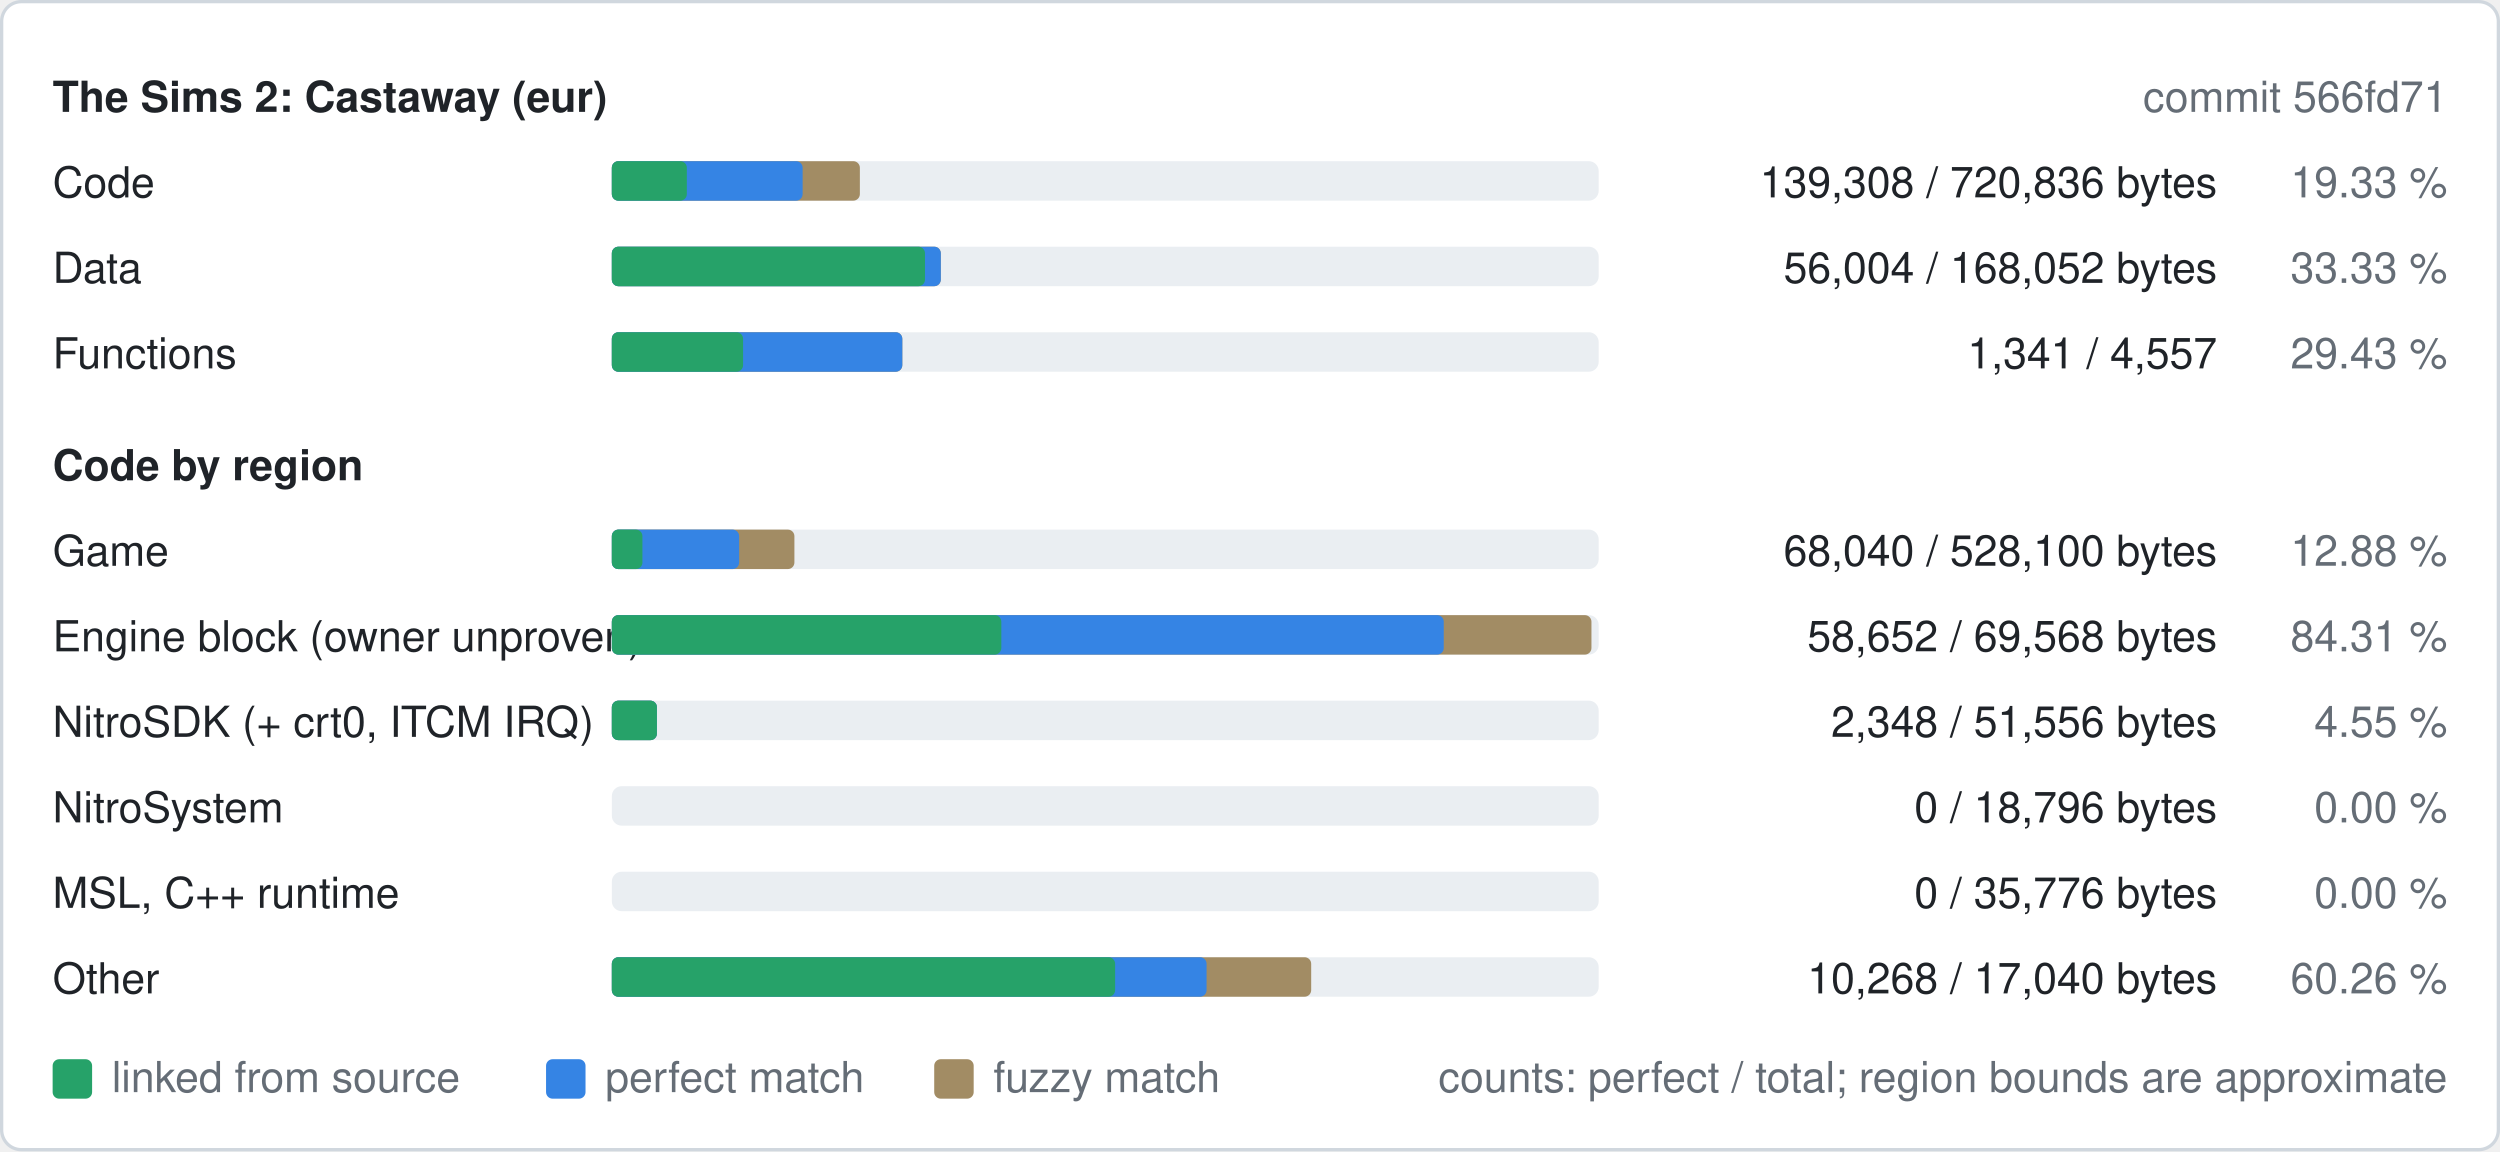
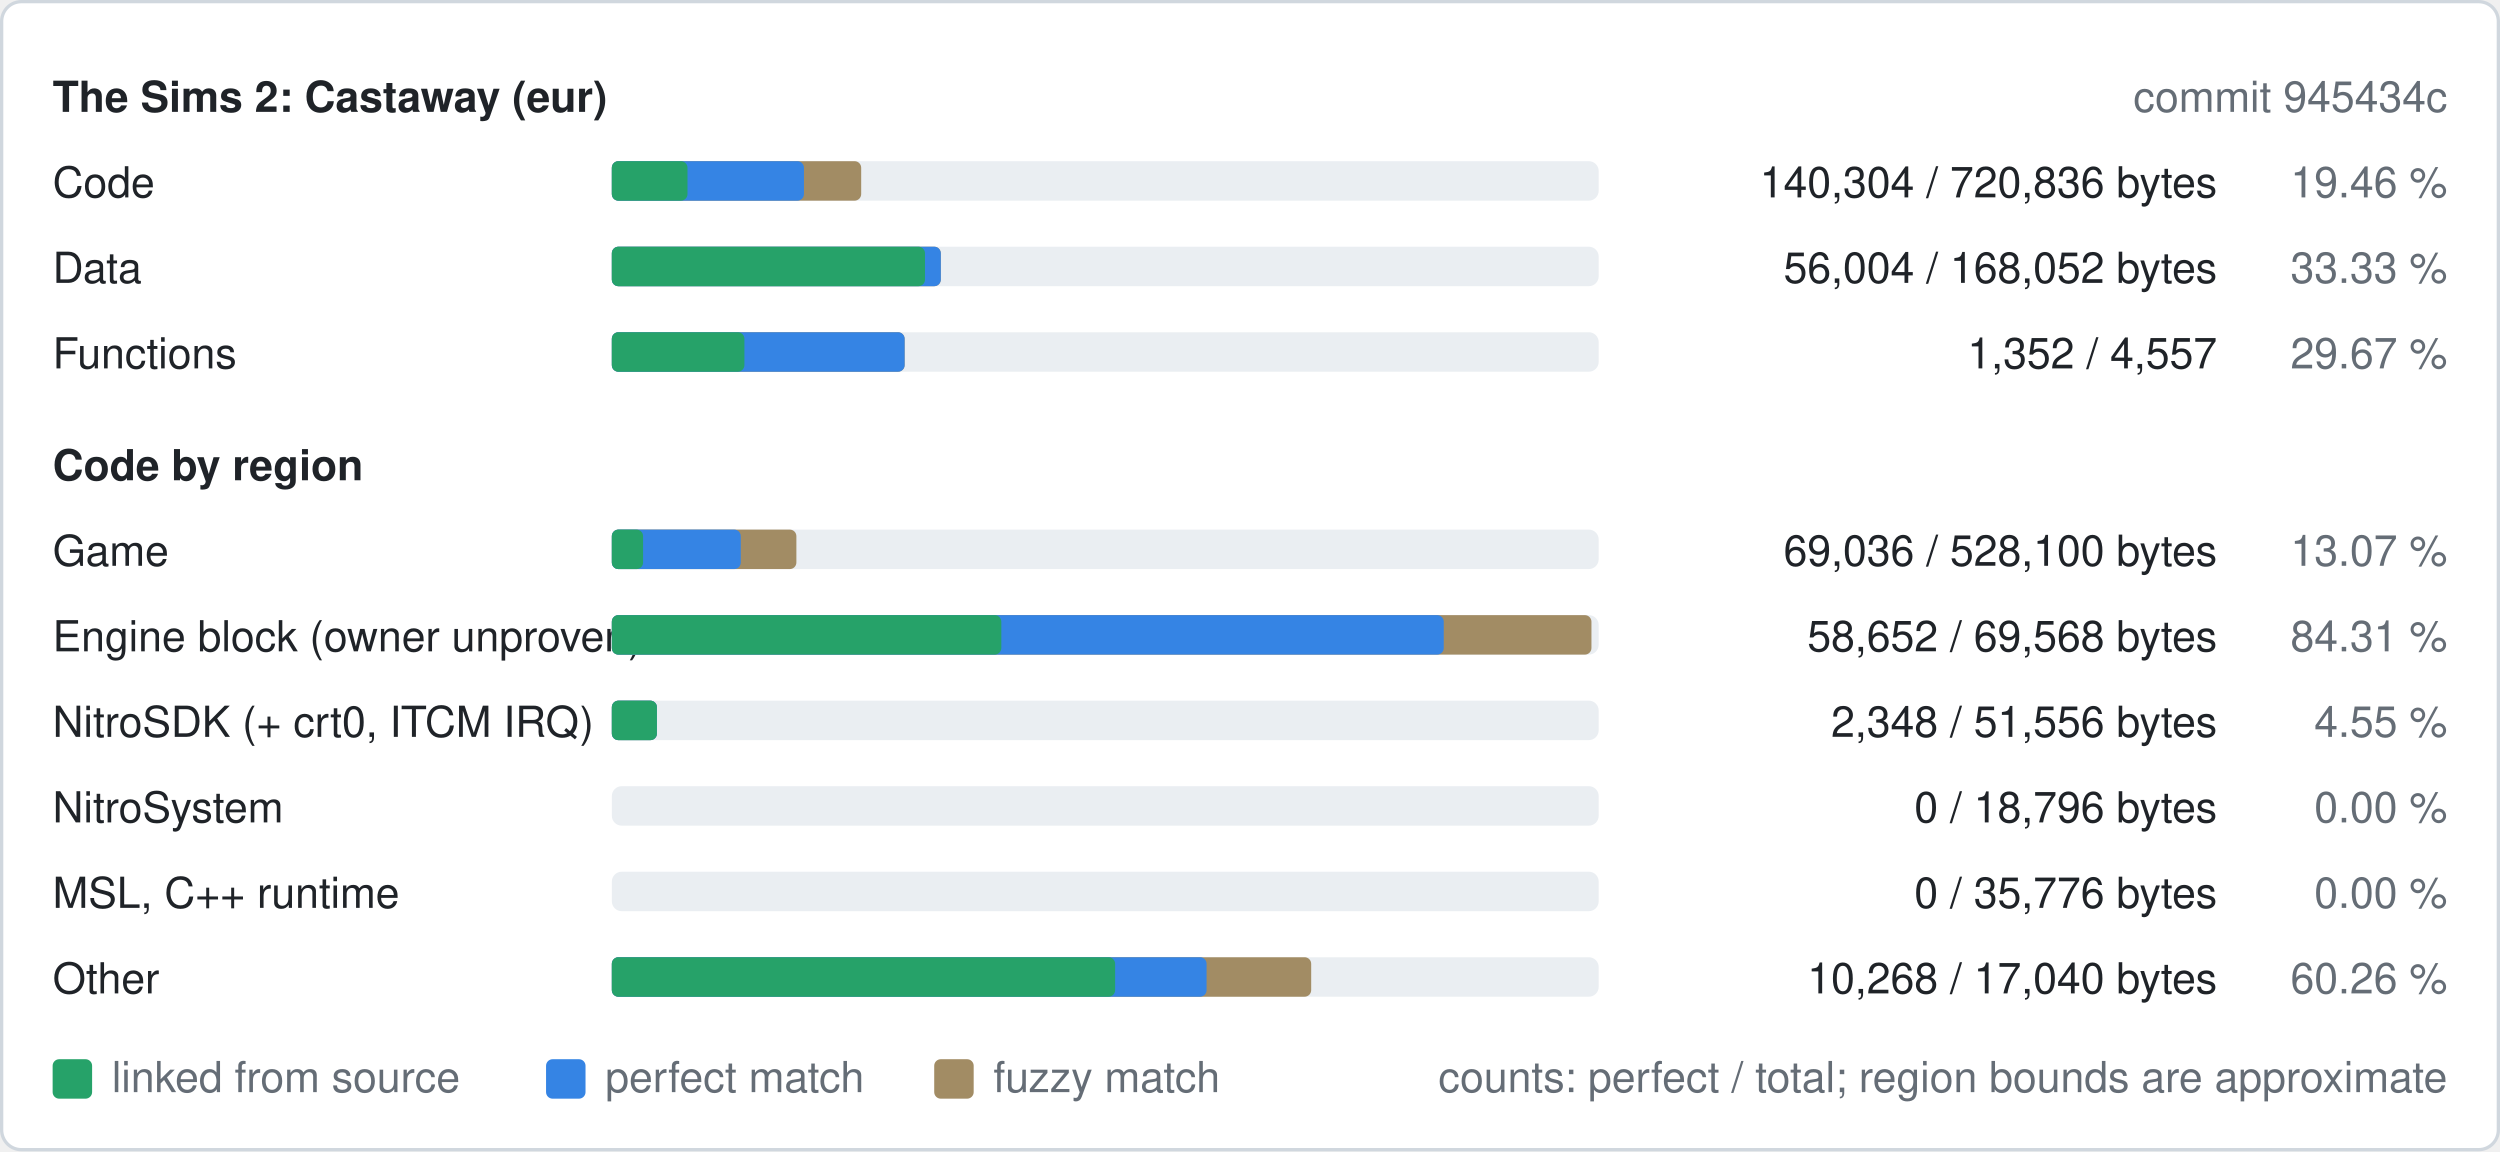
<svg xmlns="http://www.w3.org/2000/svg" width="760" height="350" viewBox="0 0 760 350" role="img" aria-label="Decompilation progress of eur">
  <style>
text{font-family:-apple-system,BlinkMacSystemFont,"Segoe UI",Helvetica,Arial,sans-serif;font-size:13px}
.b{font-weight:600}
.bg{fill:#ffffff;stroke:#d0d7de}.t{fill:#1f2328}.m{fill:#656d76}.track{fill:#eaeef2}.fuzzy{fill:#a28c64}.perfect{fill:#3584e4}.linked{fill:#26a269}
@media (prefers-color-scheme: dark){.bg{fill:#0d1117;stroke:#30363d}.t{fill:#e6edf3}.m{fill:#8d96a0}.track{fill:#21262d}.fuzzy{fill:#a28c64}.perfect{fill:#3584e4}.linked{fill:#2ec27e}}
</style>
  <rect class="bg" x="0.5" y="0.5" width="759" height="349" rx="6" />
  <text class="t b" x="16" y="34">The Sims 2: Castaway (eur)</text>
-   <text class="m" x="744" y="34" text-anchor="end">commit 566fd71</text>
+   <text class="m" x="744" y="34" text-anchor="end">commit 945434c</text>
  <text class="t" x="16" y="60">Code</text>
  <rect class="track" x="186" y="49" width="300" height="12" rx="3" />
-   <rect class="fuzzy" x="186" y="49" width="75.4" height="12" rx="2" />
-   <rect class="perfect" x="186" y="49" width="58.0" height="12" rx="2" />
-   <rect class="linked" x="186" y="49" width="22.8" height="12" rx="2" />
-   <text class="t" x="674" y="60" text-anchor="end">139,308 / 720,836 bytes</text>
-   <text class="m" x="744" y="60" text-anchor="end">19.33 %</text>
+   <rect class="fuzzy" x="186" y="49" width="75.8" height="12" rx="2" />
+   <rect class="perfect" x="186" y="49" width="58.4" height="12" rx="2" />
+   <rect class="linked" x="186" y="49" width="23.0" height="12" rx="2" />
+   <text class="t" x="674" y="60" text-anchor="end">140,304 / 720,836 bytes</text>
+   <text class="m" x="744" y="60" text-anchor="end">19.46 %</text>
  <text class="t" x="16" y="86">Data</text>
  <rect class="track" x="186" y="75" width="300" height="12" rx="3" />
  <rect class="fuzzy" x="186" y="75" width="100.0" height="12" rx="2" />
  <rect class="perfect" x="186" y="75" width="100.0" height="12" rx="2" />
  <rect class="linked" x="186" y="75" width="95.2" height="12" rx="2" />
  <text class="t" x="674" y="86" text-anchor="end">56,004 / 168,052 bytes</text>
  <text class="m" x="744" y="86" text-anchor="end">33.33 %</text>
  <text class="t" x="16" y="112">Functions</text>
  <rect class="track" x="186" y="101" width="300" height="12" rx="3" />
-   <rect class="fuzzy" x="186" y="101" width="88.3" height="12" rx="2" />
-   <rect class="perfect" x="186" y="101" width="88.3" height="12" rx="2" />
-   <rect class="linked" x="186" y="101" width="39.9" height="12" rx="2" />
-   <text class="t" x="674" y="112" text-anchor="end">1,341 / 4,557</text>
-   <text class="m" x="744" y="112" text-anchor="end">29.43 %</text>
+   <rect class="fuzzy" x="186" y="101" width="89.0" height="12" rx="2" />
+   <rect class="perfect" x="186" y="101" width="89.0" height="12" rx="2" />
+   <rect class="linked" x="186" y="101" width="40.3" height="12" rx="2" />
+   <text class="t" x="674" y="112" text-anchor="end">1,352 / 4,557</text>
+   <text class="m" x="744" y="112" text-anchor="end">29.67 %</text>
  <text class="t b" x="16" y="146">Code by region</text>
  <text class="t" x="16" y="172">Game</text>
  <rect class="track" x="186" y="161" width="300" height="12" rx="3" />
-   <rect class="fuzzy" x="186" y="161" width="55.5" height="12" rx="2" />
-   <rect class="perfect" x="186" y="161" width="38.7" height="12" rx="2" />
-   <rect class="linked" x="186" y="161" width="9.3" height="12" rx="2" />
-   <text class="t" x="674" y="172" text-anchor="end">68,040 / 528,100 bytes</text>
-   <text class="m" x="744" y="172" text-anchor="end">12.88 %</text>
+   <rect class="fuzzy" x="186" y="161" width="56.1" height="12" rx="2" />
+   <rect class="perfect" x="186" y="161" width="39.2" height="12" rx="2" />
+   <rect class="linked" x="186" y="161" width="9.5" height="12" rx="2" />
+   <text class="t" x="674" y="172" text-anchor="end">69,036 / 528,100 bytes</text>
+   <text class="m" x="744" y="172" text-anchor="end">13.07 %</text>
  <text class="t" x="16" y="198">Engine block (owner unproven)</text>
  <rect class="track" x="186" y="187" width="300" height="12" rx="3" />
  <rect class="fuzzy" x="186" y="187" width="297.8" height="12" rx="2" />
  <rect class="perfect" x="186" y="187" width="252.9" height="12" rx="2" />
  <rect class="linked" x="186" y="187" width="118.4" height="12" rx="2" />
  <text class="t" x="674" y="198" text-anchor="end">58,652 / 69,568 bytes</text>
  <text class="m" x="744" y="198" text-anchor="end">84.31 %</text>
  <text class="t" x="16" y="224">NitroSDK (+ crt0, ITCM IRQ)</text>
  <rect class="track" x="186" y="213" width="300" height="12" rx="3" />
  <rect class="fuzzy" x="186" y="213" width="13.7" height="12" rx="2" />
  <rect class="perfect" x="186" y="213" width="13.7" height="12" rx="2" />
  <rect class="linked" x="186" y="213" width="13.7" height="12" rx="2" />
  <text class="t" x="674" y="224" text-anchor="end">2,348 / 51,556 bytes</text>
  <text class="m" x="744" y="224" text-anchor="end">4.55 %</text>
  <text class="t" x="16" y="250">NitroSystem</text>
  <rect class="track" x="186" y="239" width="300" height="12" rx="3" />
  <text class="t" x="674" y="250" text-anchor="end">0 / 18,796 bytes</text>
  <text class="m" x="744" y="250" text-anchor="end">0.00 %</text>
  <text class="t" x="16" y="276">MSL, C++ runtime</text>
  <rect class="track" x="186" y="265" width="300" height="12" rx="3" />
  <text class="t" x="674" y="276" text-anchor="end">0 / 35,776 bytes</text>
  <text class="m" x="744" y="276" text-anchor="end">0.00 %</text>
  <text class="t" x="16" y="302">Other</text>
  <rect class="track" x="186" y="291" width="300" height="12" rx="3" />
  <rect class="fuzzy" x="186" y="291" width="212.6" height="12" rx="2" />
  <rect class="perfect" x="186" y="291" width="180.8" height="12" rx="2" />
  <rect class="linked" x="186" y="291" width="153.0" height="12" rx="2" />
  <text class="t" x="674" y="302" text-anchor="end">10,268 / 17,040 bytes</text>
  <text class="m" x="744" y="302" text-anchor="end">60.26 %</text>
  <rect class="linked" x="16" y="322" width="12" height="12" rx="2" />
  <text class="m" x="34" y="332">linked from source</text>
  <rect class="perfect" x="166" y="322" width="12" height="12" rx="2" />
  <text class="m" x="184" y="332">perfect match</text>
  <rect class="fuzzy" x="284" y="322" width="12" height="12" rx="2" />
  <text class="m" x="302" y="332">fuzzy match</text>
  <text class="m" x="744" y="332" text-anchor="end">counts: perfect / total; region bounds are approximate</text>
</svg>
